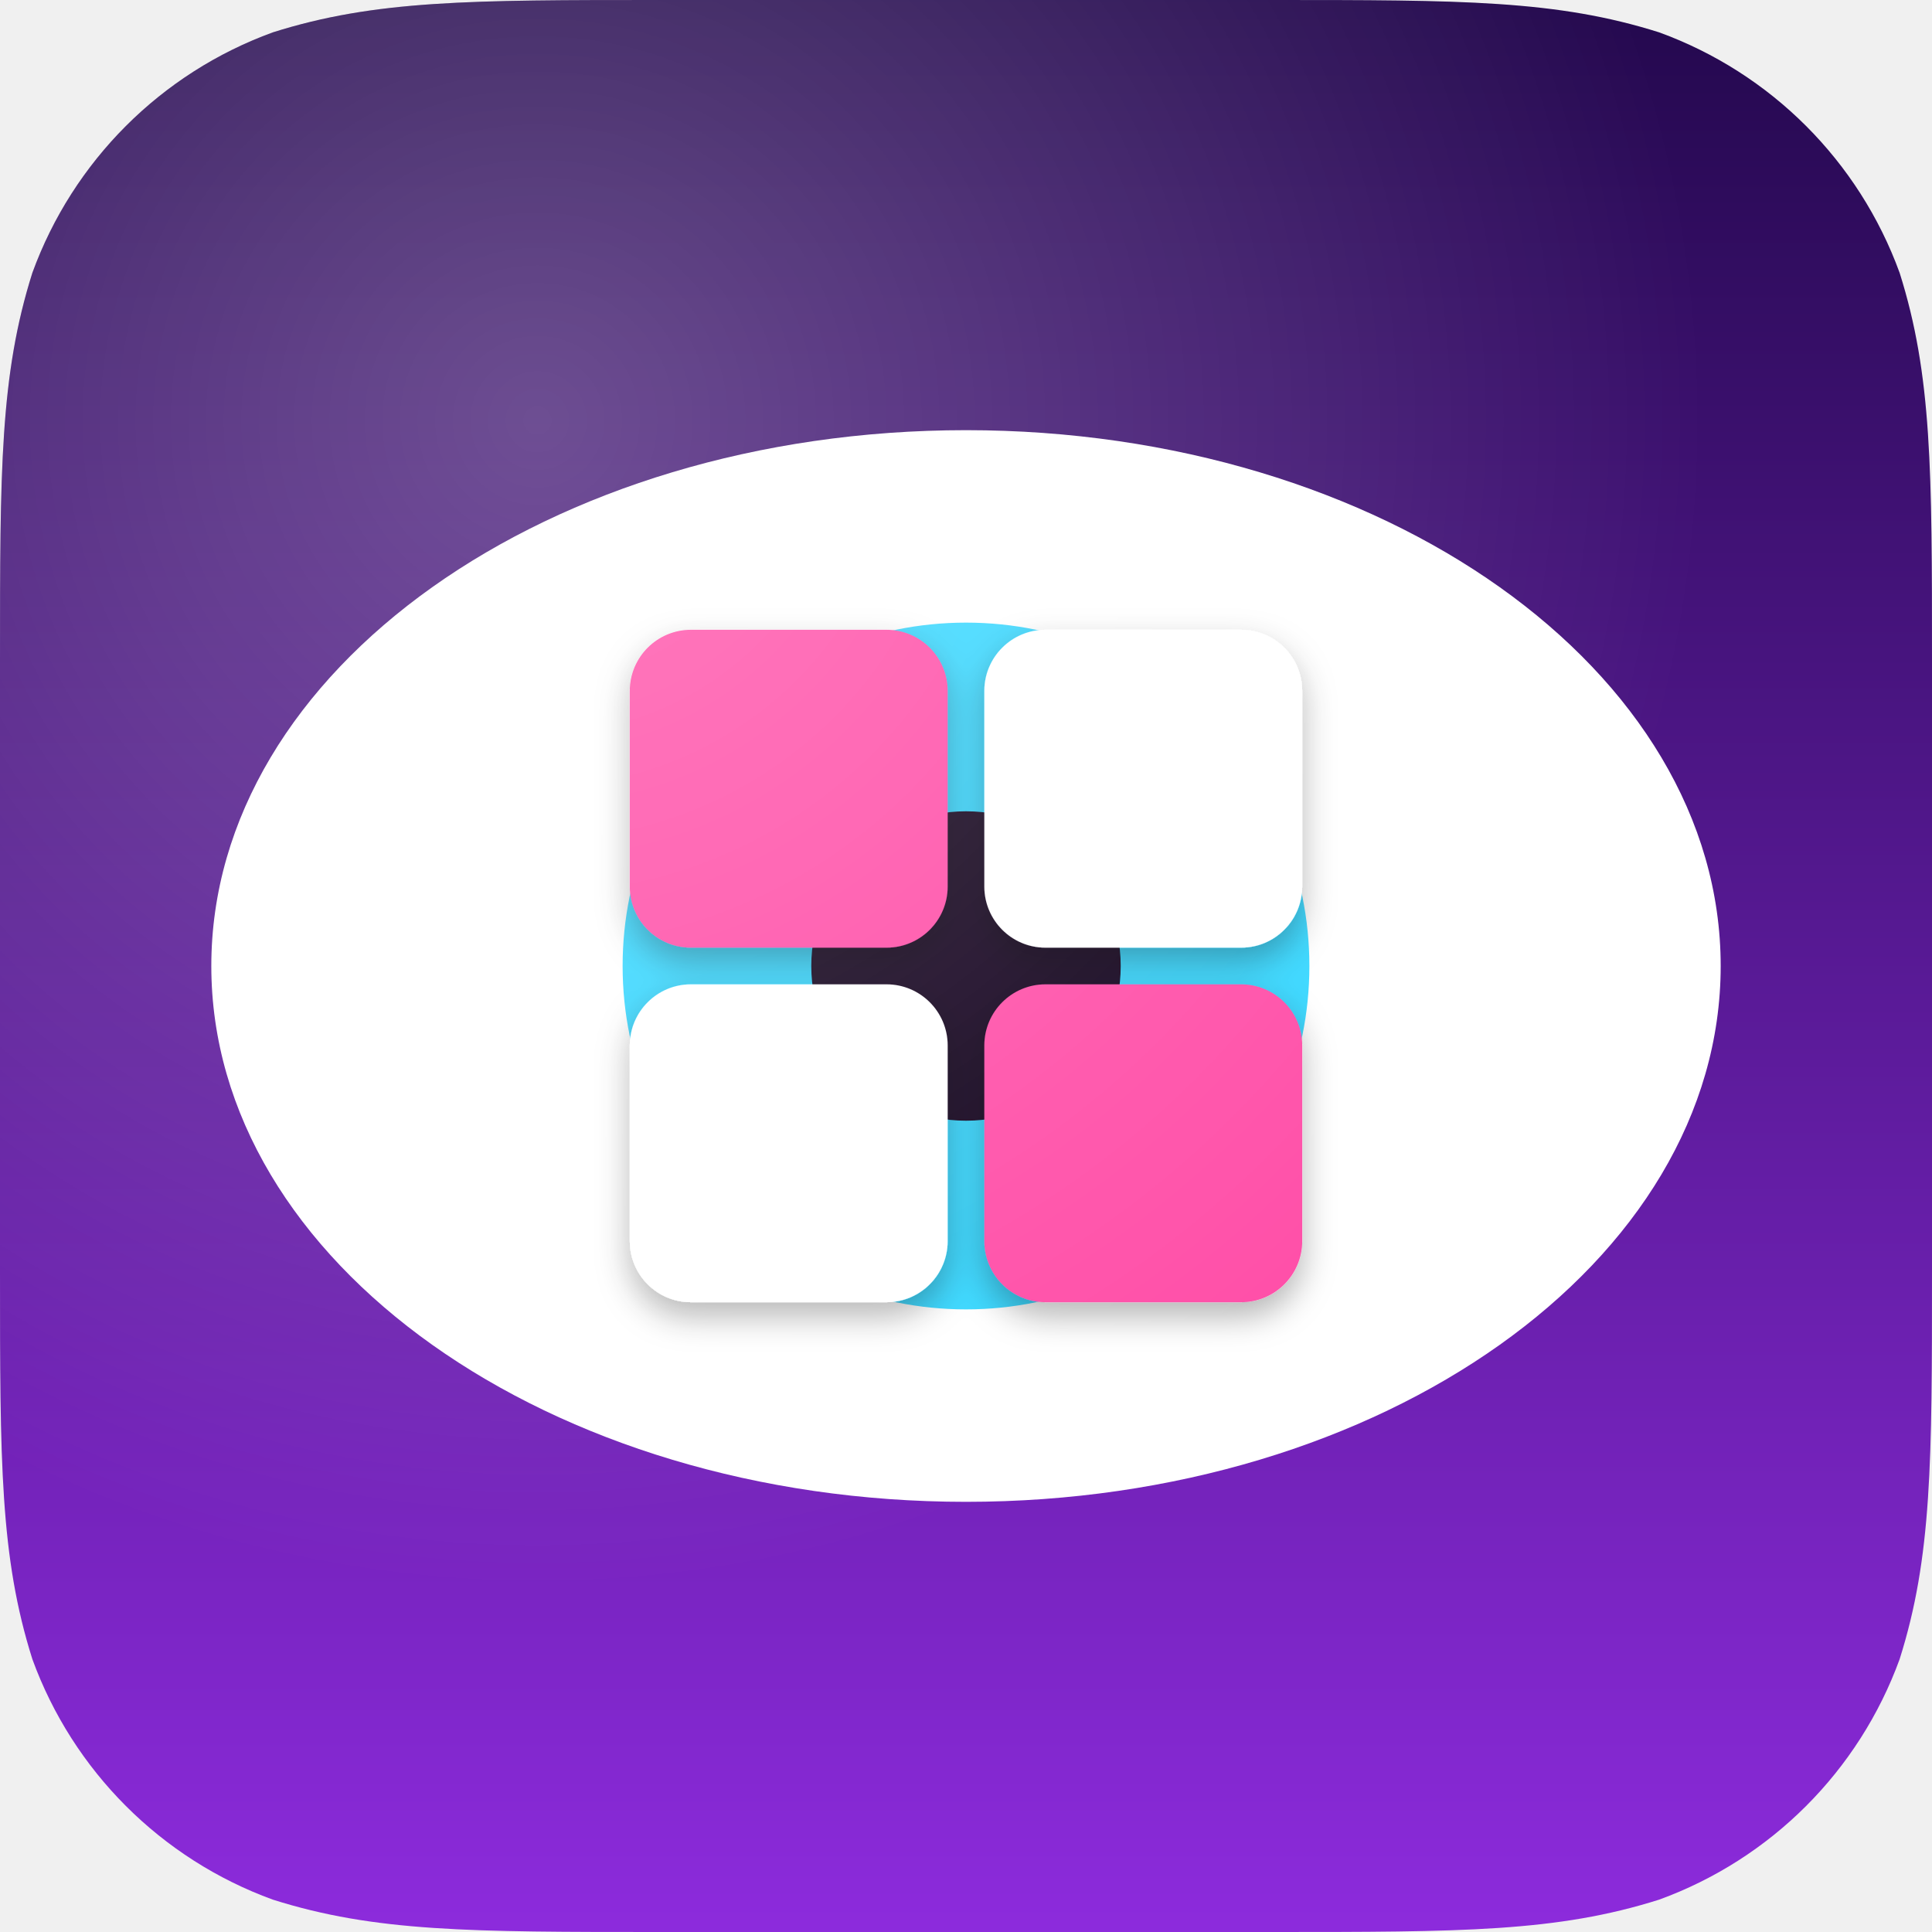
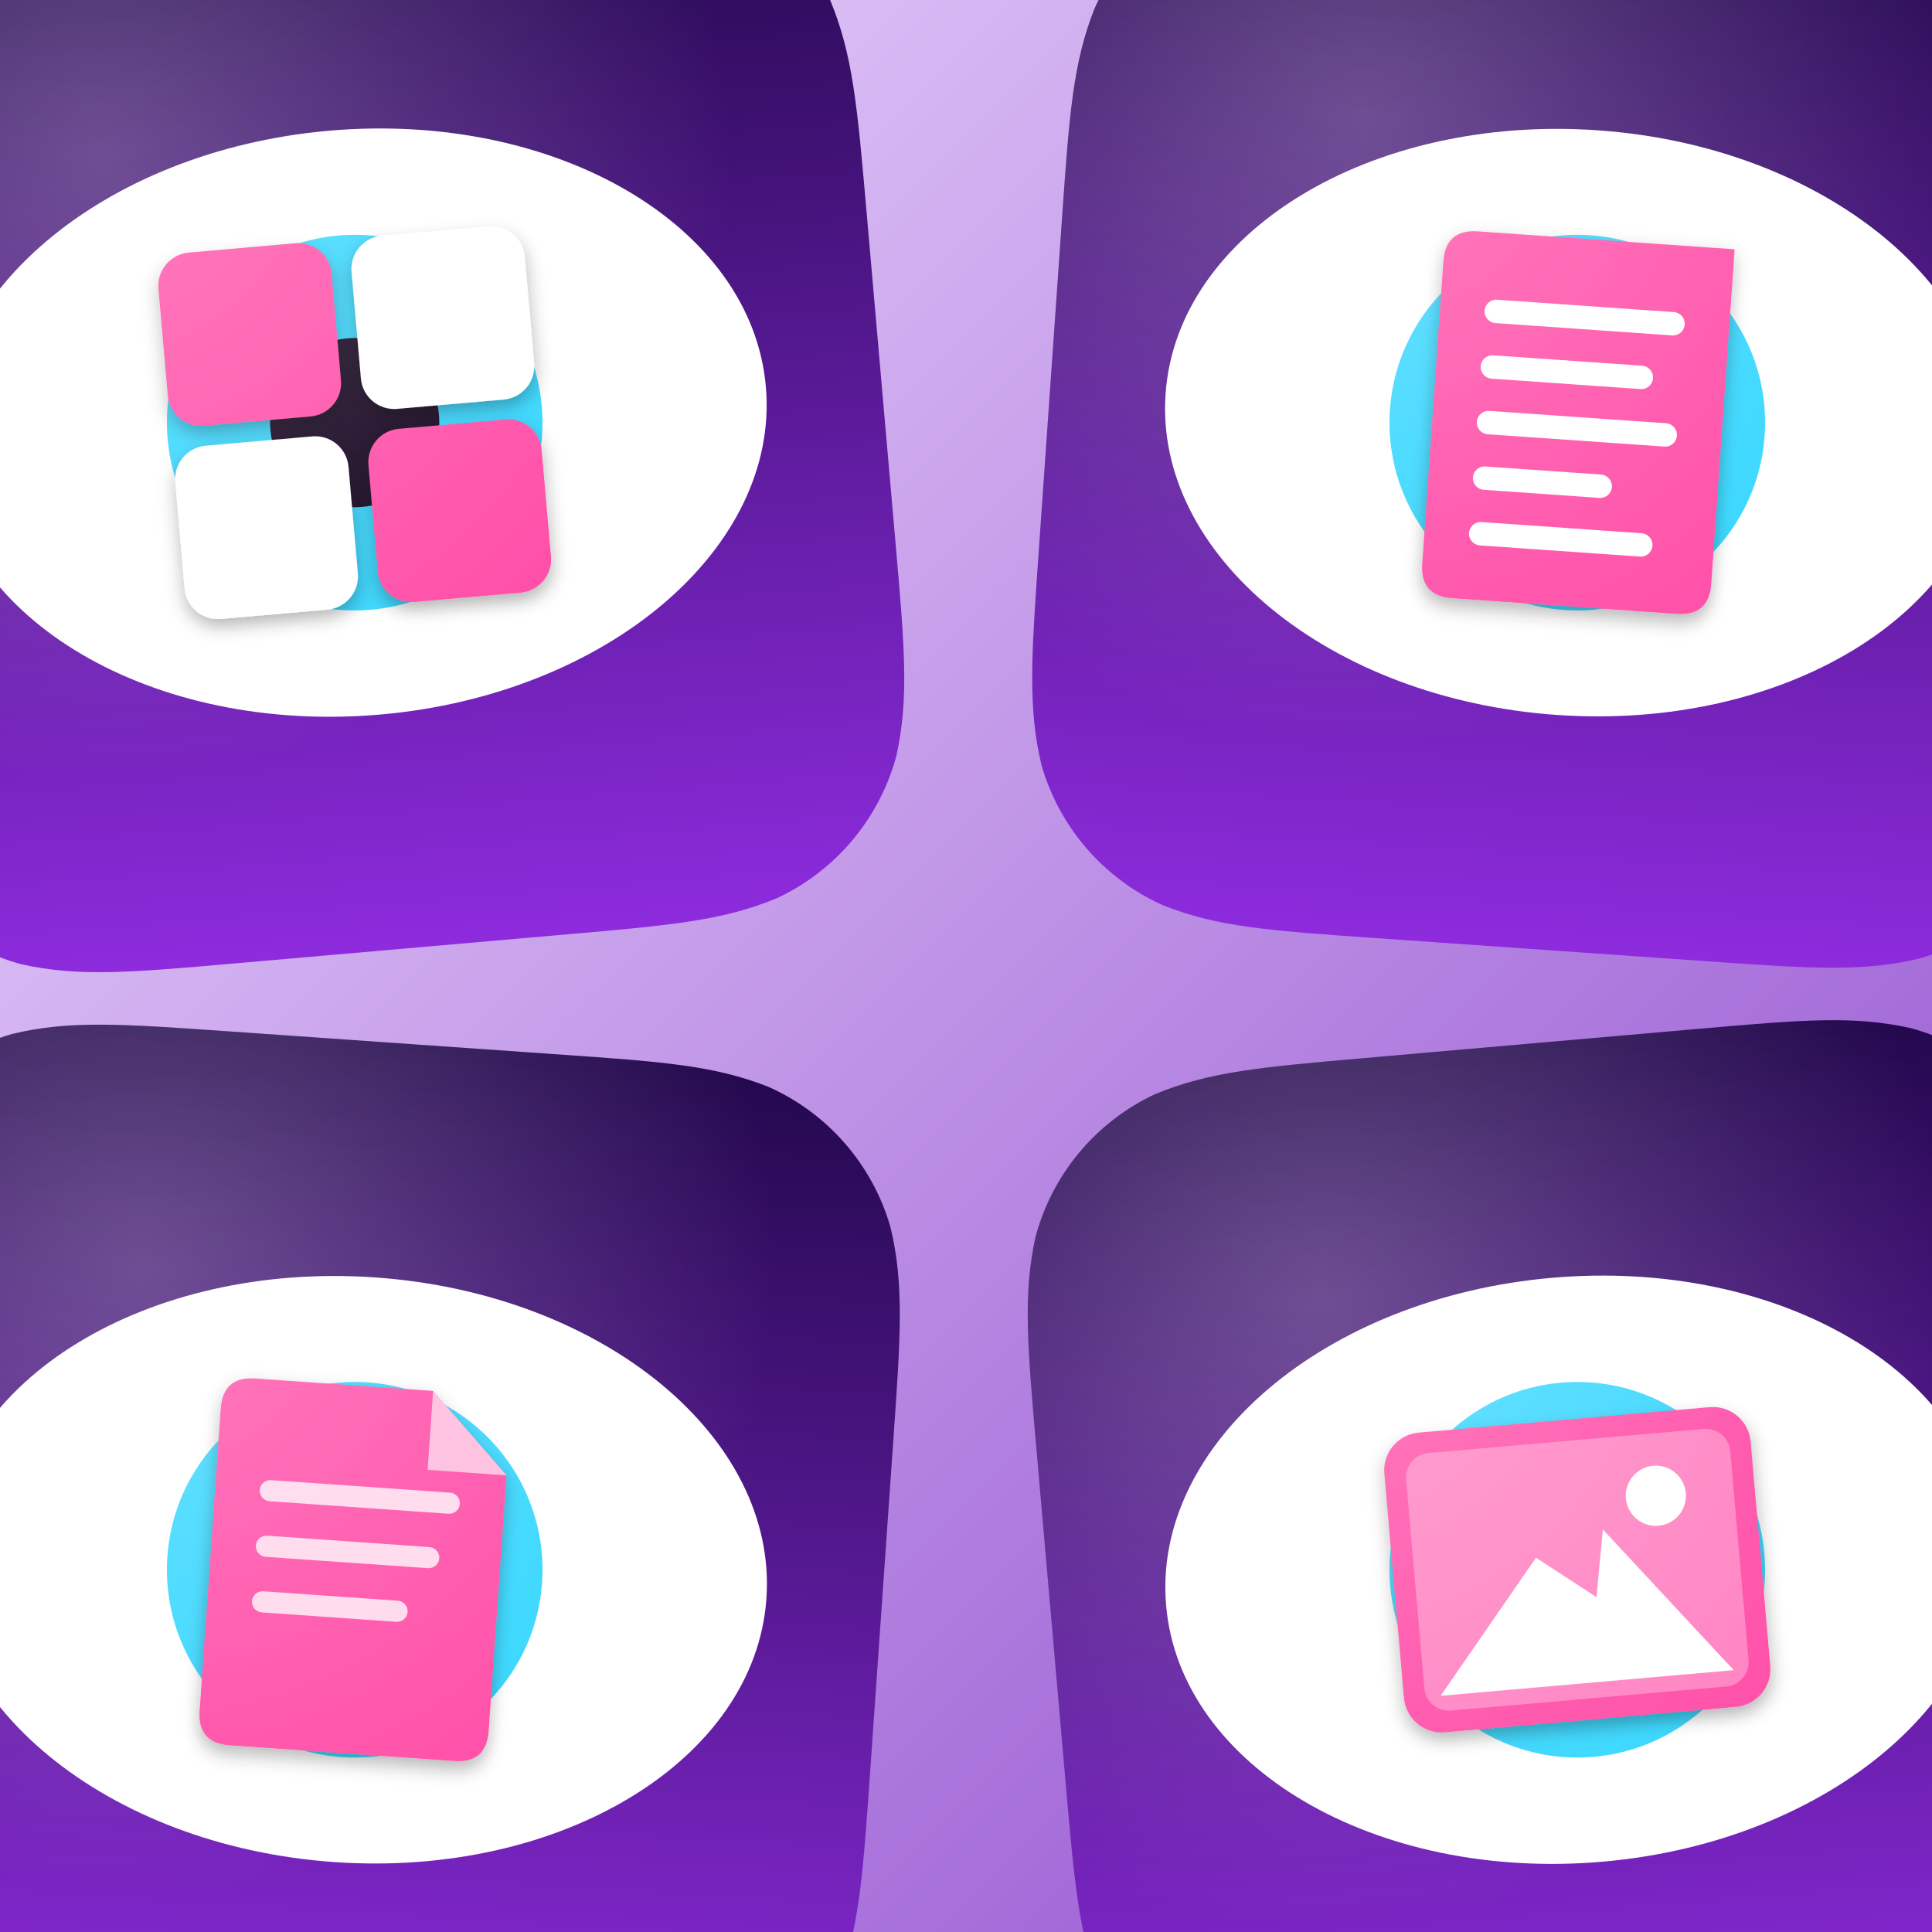
- <svg xmlns="http://www.w3.org/2000/svg" viewBox="0 0 1024 1024" width="1024" height="1024" role="img" aria-label="Eyeball Avenue Dashboard">
+ <svg xmlns="http://www.w3.org/2000/svg" viewBox="0 0 1024 1024" width="1024" height="1024" role="img" aria-label="Eyeball Avenue icon set preview">
  <defs>
-     <clipPath id="sq">
-       <path d="M 350.06 0 L 673.94 0 C 774.74 0 825.13 0 879.39 17.15 L 879.39 17.15 C 938.62 38.71 985.29 85.38 1006.85 144.61 C 1024 198.87 1024 249.26 1024 350.06 L 1024 673.94 C 1024 774.74 1024 825.13 1006.85 879.39 L 1006.85 879.39 C 985.29 938.62 938.62 985.29 879.39 1006.85 C 825.13 1024 774.74 1024 673.94 1024 L 350.06 1024 C 249.26 1024 198.87 1024 144.61 1006.85 L 144.61 1006.85 C 85.38 985.29 38.71 938.62 17.15 879.39 C 0 825.13 0 774.74 0 673.94 L 0 350.06 C 0 249.26 0 198.87 17.15 144.61 L 17.15 144.61 C 38.71 85.38 85.38 38.71 144.61 17.15 C 198.87 0 249.26 0 350.06 0 Z" />
-     </clipPath>
-     <linearGradient id="bgeyeballavenuedashboard" x1="0" y1="0" x2="0" y2="1">
-       <stop offset="0" stop-color="#23084d" />
-       <stop offset="1" stop-color="#8d2bdd" />
+     <linearGradient id="bgeyeballavenue" x1="0" y1="0" x2="1" y2="1">
+       <stop offset="0" stop-color="#eedbff" />
+       <stop offset="1" stop-color="#8e4acd" />
    </linearGradient>
-     <filter id="sheyeballavenuedashboard" x="-20%" y="-20%" width="140%" height="140%">
-       <feDropShadow dx="0" dy="14" stdDeviation="16" flood-color="#000" flood-opacity=".30" />
-     </filter>
-     <radialGradient id="speyeballavenuedashboard" cx="0.28" cy="0.22" r="0.6">
-       <stop offset="0" stop-color="#ffffff" stop-opacity=".26" />
-       <stop offset="1" stop-color="#ffffff" stop-opacity="0" />
-     </radialGradient>
  </defs>
-   <g clip-path="url(#sq)">
-     <rect width="1024" height="1024" fill="url(#bgeyeballavenuedashboard)" />
-     <ellipse cx="512" cy="512" rx="400" ry="284" fill="#ffffff" />
-     <circle cx="512" cy="512" r="182" fill="#38d7ff" />
-     <circle cx="512" cy="512" r="82" fill="#150320" />
-     <g filter="url(#sheyeballavenuedashboard)" transform="translate(512 512) scale(.54) translate(-512 -512)">
-       <rect x="182" y="182" width="312" height="312" rx="60" fill="#ff4fa8" />
-       <rect x="530" y="182" width="312" height="312" rx="60" fill="#ffffff" />
-       <rect x="182" y="530" width="312" height="312" rx="60" fill="#ffffff" />
-       <rect x="530" y="530" width="312" height="312" rx="60" fill="#ff4fa8" />
-     </g>
-     <rect width="1024" height="1024" fill="url(#speyeballavenuedashboard)" />
+   <rect width="1024" height="1024" fill="url(#bgeyeballavenue)" />
+   <circle cx="128" cy="120" r="210" fill="#fff" opacity=".24" />
+   <circle cx="918" cy="884" r="260" fill="#b35cff" opacity=".20" />
+   <g transform="rotate(-5 188 224)">
+     <svg viewBox="0 0 1024 1024" width="560" height="560" x="-92" y="-56" aria-hidden="true">
+       <defs>
+         <clipPath id="sq">
+           <path d="M 350.06 0 L 673.94 0 C 774.74 0 825.13 0 879.39 17.15 L 879.39 17.15 C 938.62 38.71 985.29 85.38 1006.85 144.61 C 1024 198.87 1024 249.26 1024 350.06 L 1024 673.94 C 1024 774.74 1024 825.13 1006.85 879.39 L 1006.85 879.39 C 985.29 938.62 938.62 985.29 879.39 1006.85 C 825.13 1024 774.74 1024 673.94 1024 L 350.06 1024 C 249.26 1024 198.87 1024 144.61 1006.85 L 144.61 1006.85 C 85.38 985.29 38.71 938.62 17.15 879.39 C 0 825.13 0 774.74 0 673.94 L 0 350.06 C 0 249.26 0 198.87 17.15 144.61 L 17.15 144.61 C 38.71 85.38 85.38 38.71 144.61 17.15 C 198.87 0 249.26 0 350.06 0 Z" />
+         </clipPath>
+         <linearGradient id="bgeyeballavenuedashboard" x1="0" y1="0" x2="0" y2="1">
+           <stop offset="0" stop-color="#23084d" />
+           <stop offset="1" stop-color="#8d2bdd" />
+         </linearGradient>
+         <filter id="sheyeballavenuedashboard" x="-20%" y="-20%" width="140%" height="140%">
+           <feDropShadow dx="0" dy="14" stdDeviation="16" flood-color="#000" flood-opacity=".30" />
+         </filter>
+         <radialGradient id="speyeballavenuedashboard" cx="0.28" cy="0.22" r="0.6">
+           <stop offset="0" stop-color="#ffffff" stop-opacity=".26" />
+           <stop offset="1" stop-color="#ffffff" stop-opacity="0" />
+         </radialGradient>
+       </defs>
+       <g clip-path="url(#sq)">
+         <rect width="1024" height="1024" fill="url(#bgeyeballavenuedashboard)" />
+         <ellipse cx="512" cy="512" rx="400" ry="284" fill="#ffffff" />
+         <circle cx="512" cy="512" r="182" fill="#38d7ff" />
+         <circle cx="512" cy="512" r="82" fill="#150320" />
+         <g filter="url(#sheyeballavenuedashboard)" transform="translate(512 512) scale(.54) translate(-512 -512)">
+           <rect x="182" y="182" width="312" height="312" rx="60" fill="#ff4fa8" />
+           <rect x="530" y="182" width="312" height="312" rx="60" fill="#ffffff" />
+           <rect x="182" y="530" width="312" height="312" rx="60" fill="#ffffff" />
+           <rect x="530" y="530" width="312" height="312" rx="60" fill="#ff4fa8" />
+         </g>
+         <rect width="1024" height="1024" fill="url(#speyeballavenuedashboard)" />
+       </g>
+     </svg>
+   </g>
+   <g transform="rotate(4 836 224)">
+     <svg viewBox="0 0 1024 1024" width="560" height="560" x="556" y="-56" aria-hidden="true">
+       <defs>
+         <clipPath id="sq">
+           <path d="M 350.06 0 L 673.94 0 C 774.74 0 825.13 0 879.39 17.15 L 879.39 17.15 C 938.62 38.71 985.29 85.38 1006.85 144.61 C 1024 198.87 1024 249.26 1024 350.06 L 1024 673.94 C 1024 774.74 1024 825.13 1006.85 879.39 L 1006.85 879.39 C 985.29 938.62 938.62 985.29 879.39 1006.85 C 825.13 1024 774.74 1024 673.94 1024 L 350.06 1024 C 249.26 1024 198.87 1024 144.61 1006.85 L 144.61 1006.85 C 85.38 985.29 38.71 938.62 17.15 879.39 C 0 825.13 0 774.74 0 673.94 L 0 350.06 C 0 249.26 0 198.87 17.15 144.61 L 17.15 144.61 C 38.71 85.38 85.38 38.71 144.61 17.15 C 198.87 0 249.26 0 350.06 0 Z" />
+         </clipPath>
+         <linearGradient id="bgeyeballavenueposts" x1="0" y1="0" x2="0" y2="1">
+           <stop offset="0" stop-color="#23084d" />
+           <stop offset="1" stop-color="#8d2bdd" />
+         </linearGradient>
+         <filter id="sheyeballavenueposts" x="-20%" y="-20%" width="140%" height="140%">
+           <feDropShadow dx="0" dy="14" stdDeviation="16" flood-color="#000" flood-opacity=".30" />
+         </filter>
+         <radialGradient id="speyeballavenueposts" cx="0.28" cy="0.22" r="0.6">
+           <stop offset="0" stop-color="#ffffff" stop-opacity=".26" />
+           <stop offset="1" stop-color="#ffffff" stop-opacity="0" />
+         </radialGradient>
+       </defs>
+       <g clip-path="url(#sq)">
+         <rect width="1024" height="1024" fill="url(#bgeyeballavenueposts)" />
+         <ellipse cx="512" cy="512" rx="400" ry="284" fill="#ffffff" />
+         <circle cx="512" cy="512" r="182" fill="#38d7ff" />
+         <circle cx="512" cy="512" r="82" fill="#150320" />
+         <g filter="url(#sheyeballavenueposts)" transform="translate(512 512) scale(.54) translate(-512 -512)">
+           <path d="M 310 182 L 772 182 L 772 182 L 772 784 Q 772 842 714 842 L 310 842 Q 252 842 252 784 L 252 240 Q 252 182 310 182 Z" fill="#ff4fa8" />
+           <rect x="332" y="302" width="360" height="42" rx="21" fill="#ffffff" />
+           <rect x="332" y="402" width="310" height="42" rx="21" fill="#ffffff" />
+           <rect x="332" y="502" width="360" height="42" rx="21" fill="#ffffff" />
+           <rect x="332" y="602" width="250" height="42" rx="21" fill="#ffffff" />
+           <rect x="332" y="702" width="330" height="42" rx="21" fill="#ffffff" />
+         </g>
+         <rect width="1024" height="1024" fill="url(#speyeballavenueposts)" />
+       </g>
+     </svg>
+   </g>
+   <g transform="rotate(4 188 832)">
+     <svg viewBox="0 0 1024 1024" width="560" height="560" x="-92" y="552" aria-hidden="true">
+       <defs>
+         <clipPath id="sq">
+           <path d="M 350.06 0 L 673.94 0 C 774.74 0 825.13 0 879.39 17.15 L 879.39 17.15 C 938.62 38.71 985.29 85.38 1006.85 144.61 C 1024 198.87 1024 249.26 1024 350.06 L 1024 673.94 C 1024 774.74 1024 825.13 1006.85 879.39 L 1006.85 879.39 C 985.29 938.62 938.62 985.29 879.39 1006.85 C 825.13 1024 774.74 1024 673.94 1024 L 350.06 1024 C 249.26 1024 198.87 1024 144.61 1006.85 L 144.61 1006.85 C 85.38 985.29 38.71 938.62 17.15 879.39 C 0 825.13 0 774.74 0 673.94 L 0 350.06 C 0 249.26 0 198.87 17.15 144.61 L 17.15 144.61 C 38.71 85.38 85.38 38.71 144.61 17.15 C 198.87 0 249.26 0 350.06 0 Z" />
+         </clipPath>
+         <linearGradient id="bgeyeballavenuepages" x1="0" y1="0" x2="0" y2="1">
+           <stop offset="0" stop-color="#23084d" />
+           <stop offset="1" stop-color="#8d2bdd" />
+         </linearGradient>
+         <filter id="sheyeballavenuepages" x="-20%" y="-20%" width="140%" height="140%">
+           <feDropShadow dx="0" dy="14" stdDeviation="16" flood-color="#000" flood-opacity=".30" />
+         </filter>
+         <radialGradient id="speyeballavenuepages" cx="0.28" cy="0.22" r="0.6">
+           <stop offset="0" stop-color="#ffffff" stop-opacity=".26" />
+           <stop offset="1" stop-color="#ffffff" stop-opacity="0" />
+         </radialGradient>
+       </defs>
+       <g clip-path="url(#sq)">
+         <rect width="1024" height="1024" fill="url(#bgeyeballavenuepages)" />
+         <ellipse cx="512" cy="512" rx="400" ry="284" fill="#ffffff" />
+         <circle cx="512" cy="512" r="182" fill="#38d7ff" />
+         <circle cx="512" cy="512" r="82" fill="#150320" />
+         <g filter="url(#sheyeballavenuepages)" transform="translate(512 512) scale(.54) translate(-512 -512)">
+           <path d="M 310 182 L 630 182 L 772 324 L 772 784 Q 772 842 714 842 L 310 842 Q 252 842 252 784 L 252 240 Q 252 182 310 182 Z" fill="#ff4fa8" />
+           <path d="M 630 182 L 772 324 L 630 324 Z" fill="#ffffff" opacity=".62" />
+           <rect x="332" y="362" width="360" height="38" rx="19" fill="#ffffff" opacity=".78" />
+           <rect x="332" y="462" width="330" height="38" rx="19" fill="#ffffff" opacity=".78" />
+           <rect x="332" y="562" width="280" height="38" rx="19" fill="#ffffff" opacity=".78" />
+         </g>
+         <rect width="1024" height="1024" fill="url(#speyeballavenuepages)" />
+       </g>
+     </svg>
+   </g>
+   <g transform="rotate(-5 836 832)">
+     <svg viewBox="0 0 1024 1024" width="560" height="560" x="556" y="552" aria-hidden="true">
+       <defs>
+         <clipPath id="sq">
+           <path d="M 350.06 0 L 673.94 0 C 774.74 0 825.13 0 879.39 17.15 L 879.39 17.15 C 938.62 38.71 985.29 85.38 1006.85 144.61 C 1024 198.87 1024 249.26 1024 350.06 L 1024 673.94 C 1024 774.74 1024 825.13 1006.85 879.39 L 1006.85 879.39 C 985.29 938.62 938.62 985.29 879.39 1006.85 C 825.13 1024 774.74 1024 673.94 1024 L 350.06 1024 C 249.26 1024 198.87 1024 144.61 1006.85 L 144.61 1006.85 C 85.38 985.29 38.71 938.62 17.15 879.39 C 0 825.13 0 774.74 0 673.94 L 0 350.06 C 0 249.26 0 198.87 17.15 144.61 L 17.15 144.61 C 38.71 85.38 85.38 38.71 144.61 17.15 C 198.87 0 249.26 0 350.06 0 Z" />
+         </clipPath>
+         <linearGradient id="bgeyeballavenuemedia" x1="0" y1="0" x2="0" y2="1">
+           <stop offset="0" stop-color="#23084d" />
+           <stop offset="1" stop-color="#8d2bdd" />
+         </linearGradient>
+         <filter id="sheyeballavenuemedia" x="-20%" y="-20%" width="140%" height="140%">
+           <feDropShadow dx="0" dy="14" stdDeviation="16" flood-color="#000" flood-opacity=".30" />
+         </filter>
+         <radialGradient id="speyeballavenuemedia" cx="0.28" cy="0.22" r="0.6">
+           <stop offset="0" stop-color="#ffffff" stop-opacity=".26" />
+           <stop offset="1" stop-color="#ffffff" stop-opacity="0" />
+         </radialGradient>
+       </defs>
+       <g clip-path="url(#sq)">
+         <rect width="1024" height="1024" fill="url(#bgeyeballavenuemedia)" />
+         <ellipse cx="512" cy="512" rx="400" ry="284" fill="#ffffff" />
+         <circle cx="512" cy="512" r="182" fill="#38d7ff" />
+         <circle cx="512" cy="512" r="82" fill="#150320" />
+         <g filter="url(#sheyeballavenuemedia)" transform="translate(512 512) scale(.54) translate(-512 -512)">
+           <rect x="182" y="242" width="660" height="540" rx="68" fill="#ff4fa8" />
+           <rect x="220" y="280" width="584" height="464" rx="44" fill="#ffffff" opacity=".30" />
+           <circle cx="664" cy="392" r="54" fill="#ffffff" />
+           <path d="M 248 716 L 440 484 L 542 564 L 564 444 L 776 716 Z" fill="#ffffff" />
+         </g>
+         <rect width="1024" height="1024" fill="url(#speyeballavenuemedia)" />
+       </g>
+     </svg>
  </g>
</svg>
